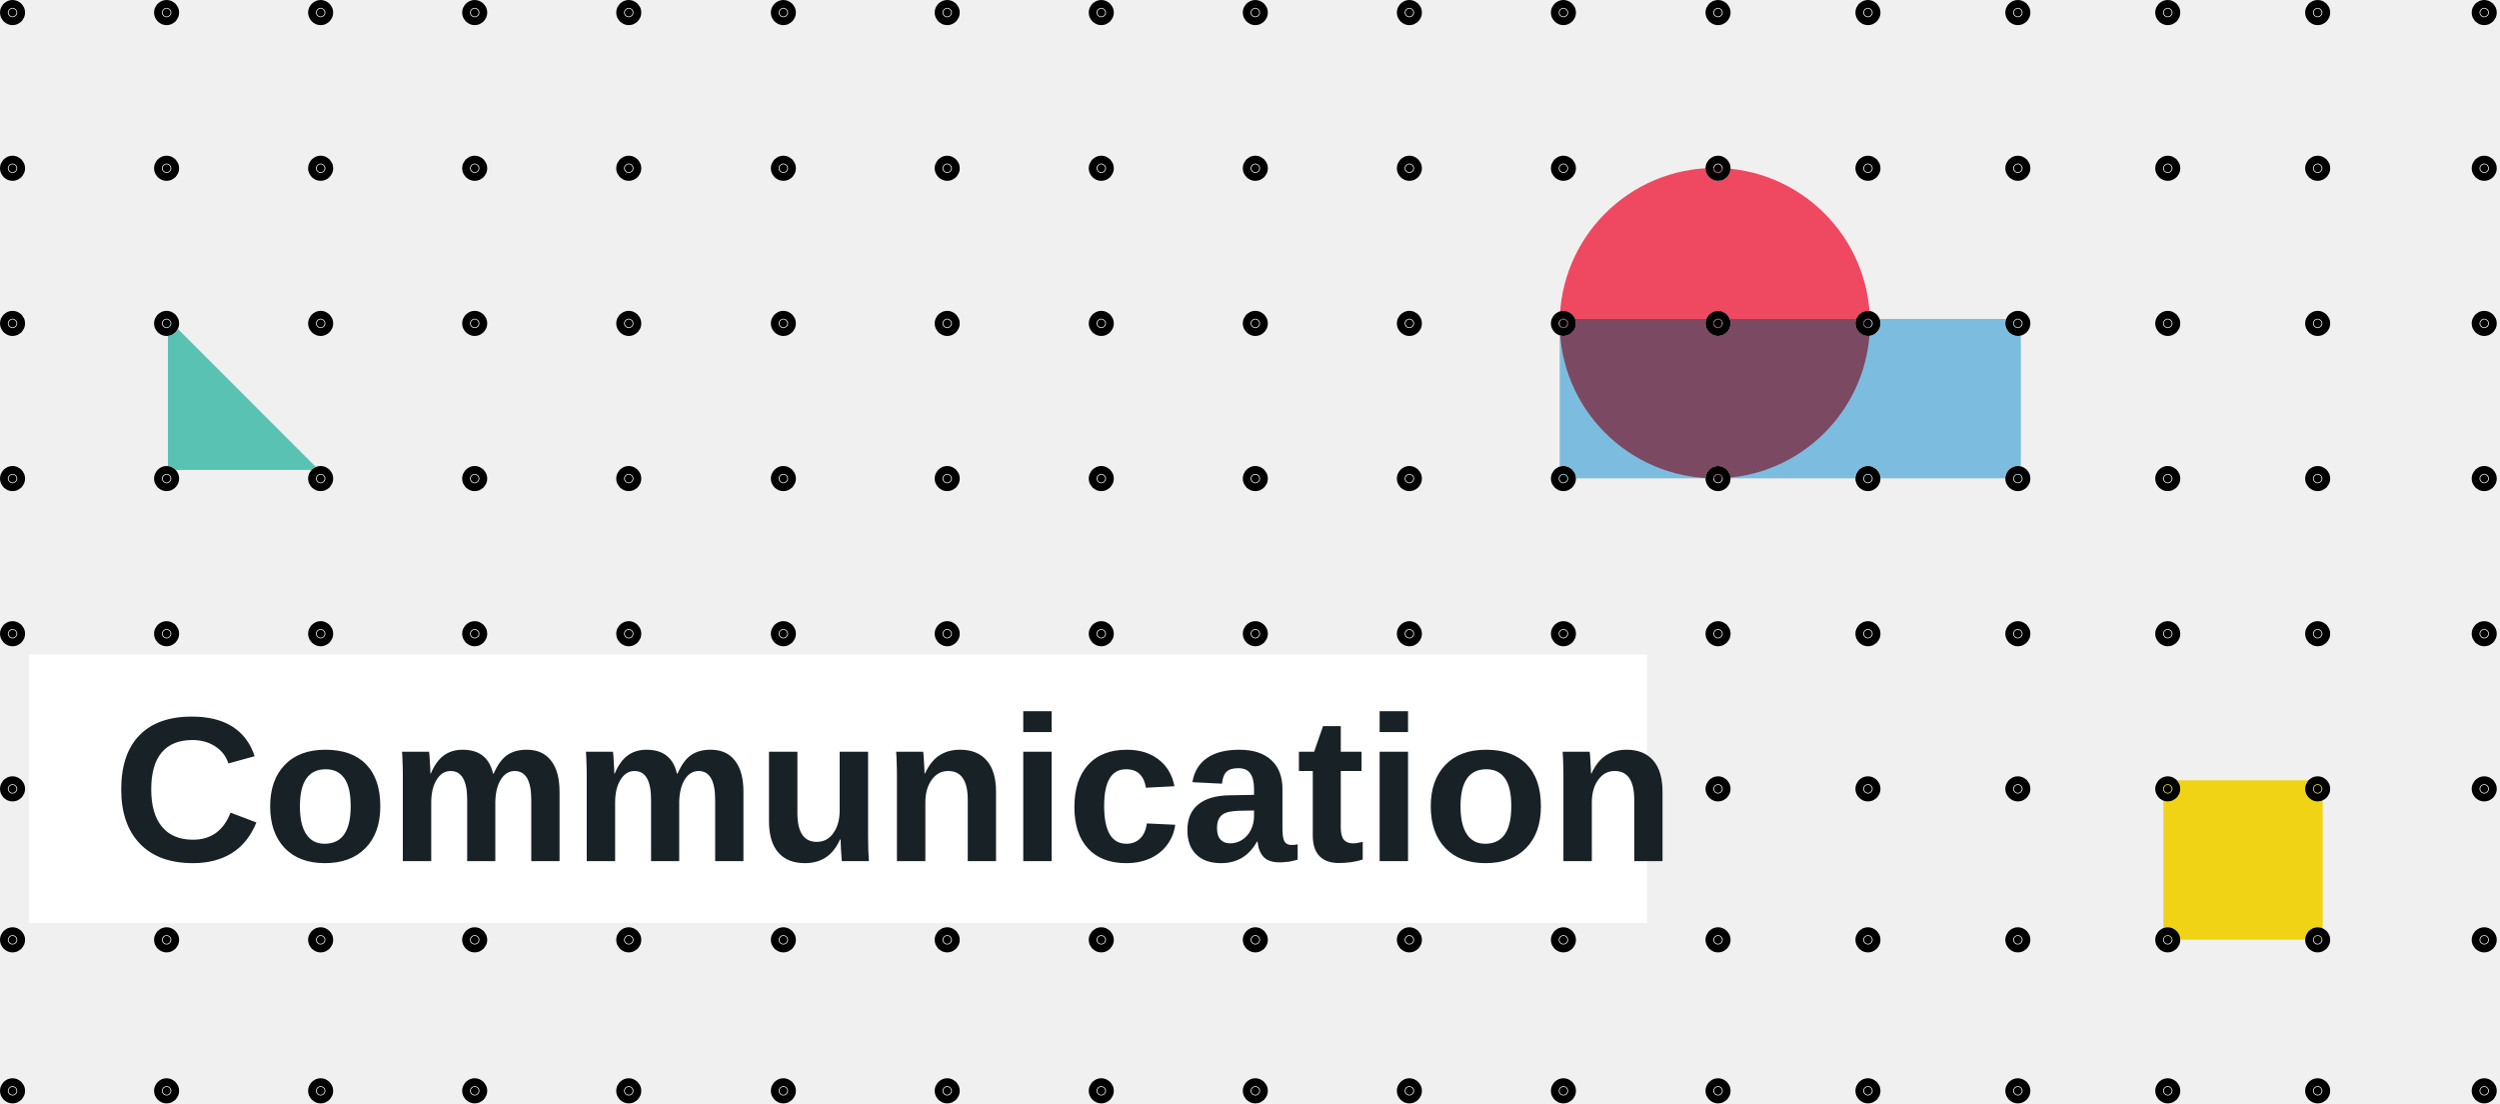
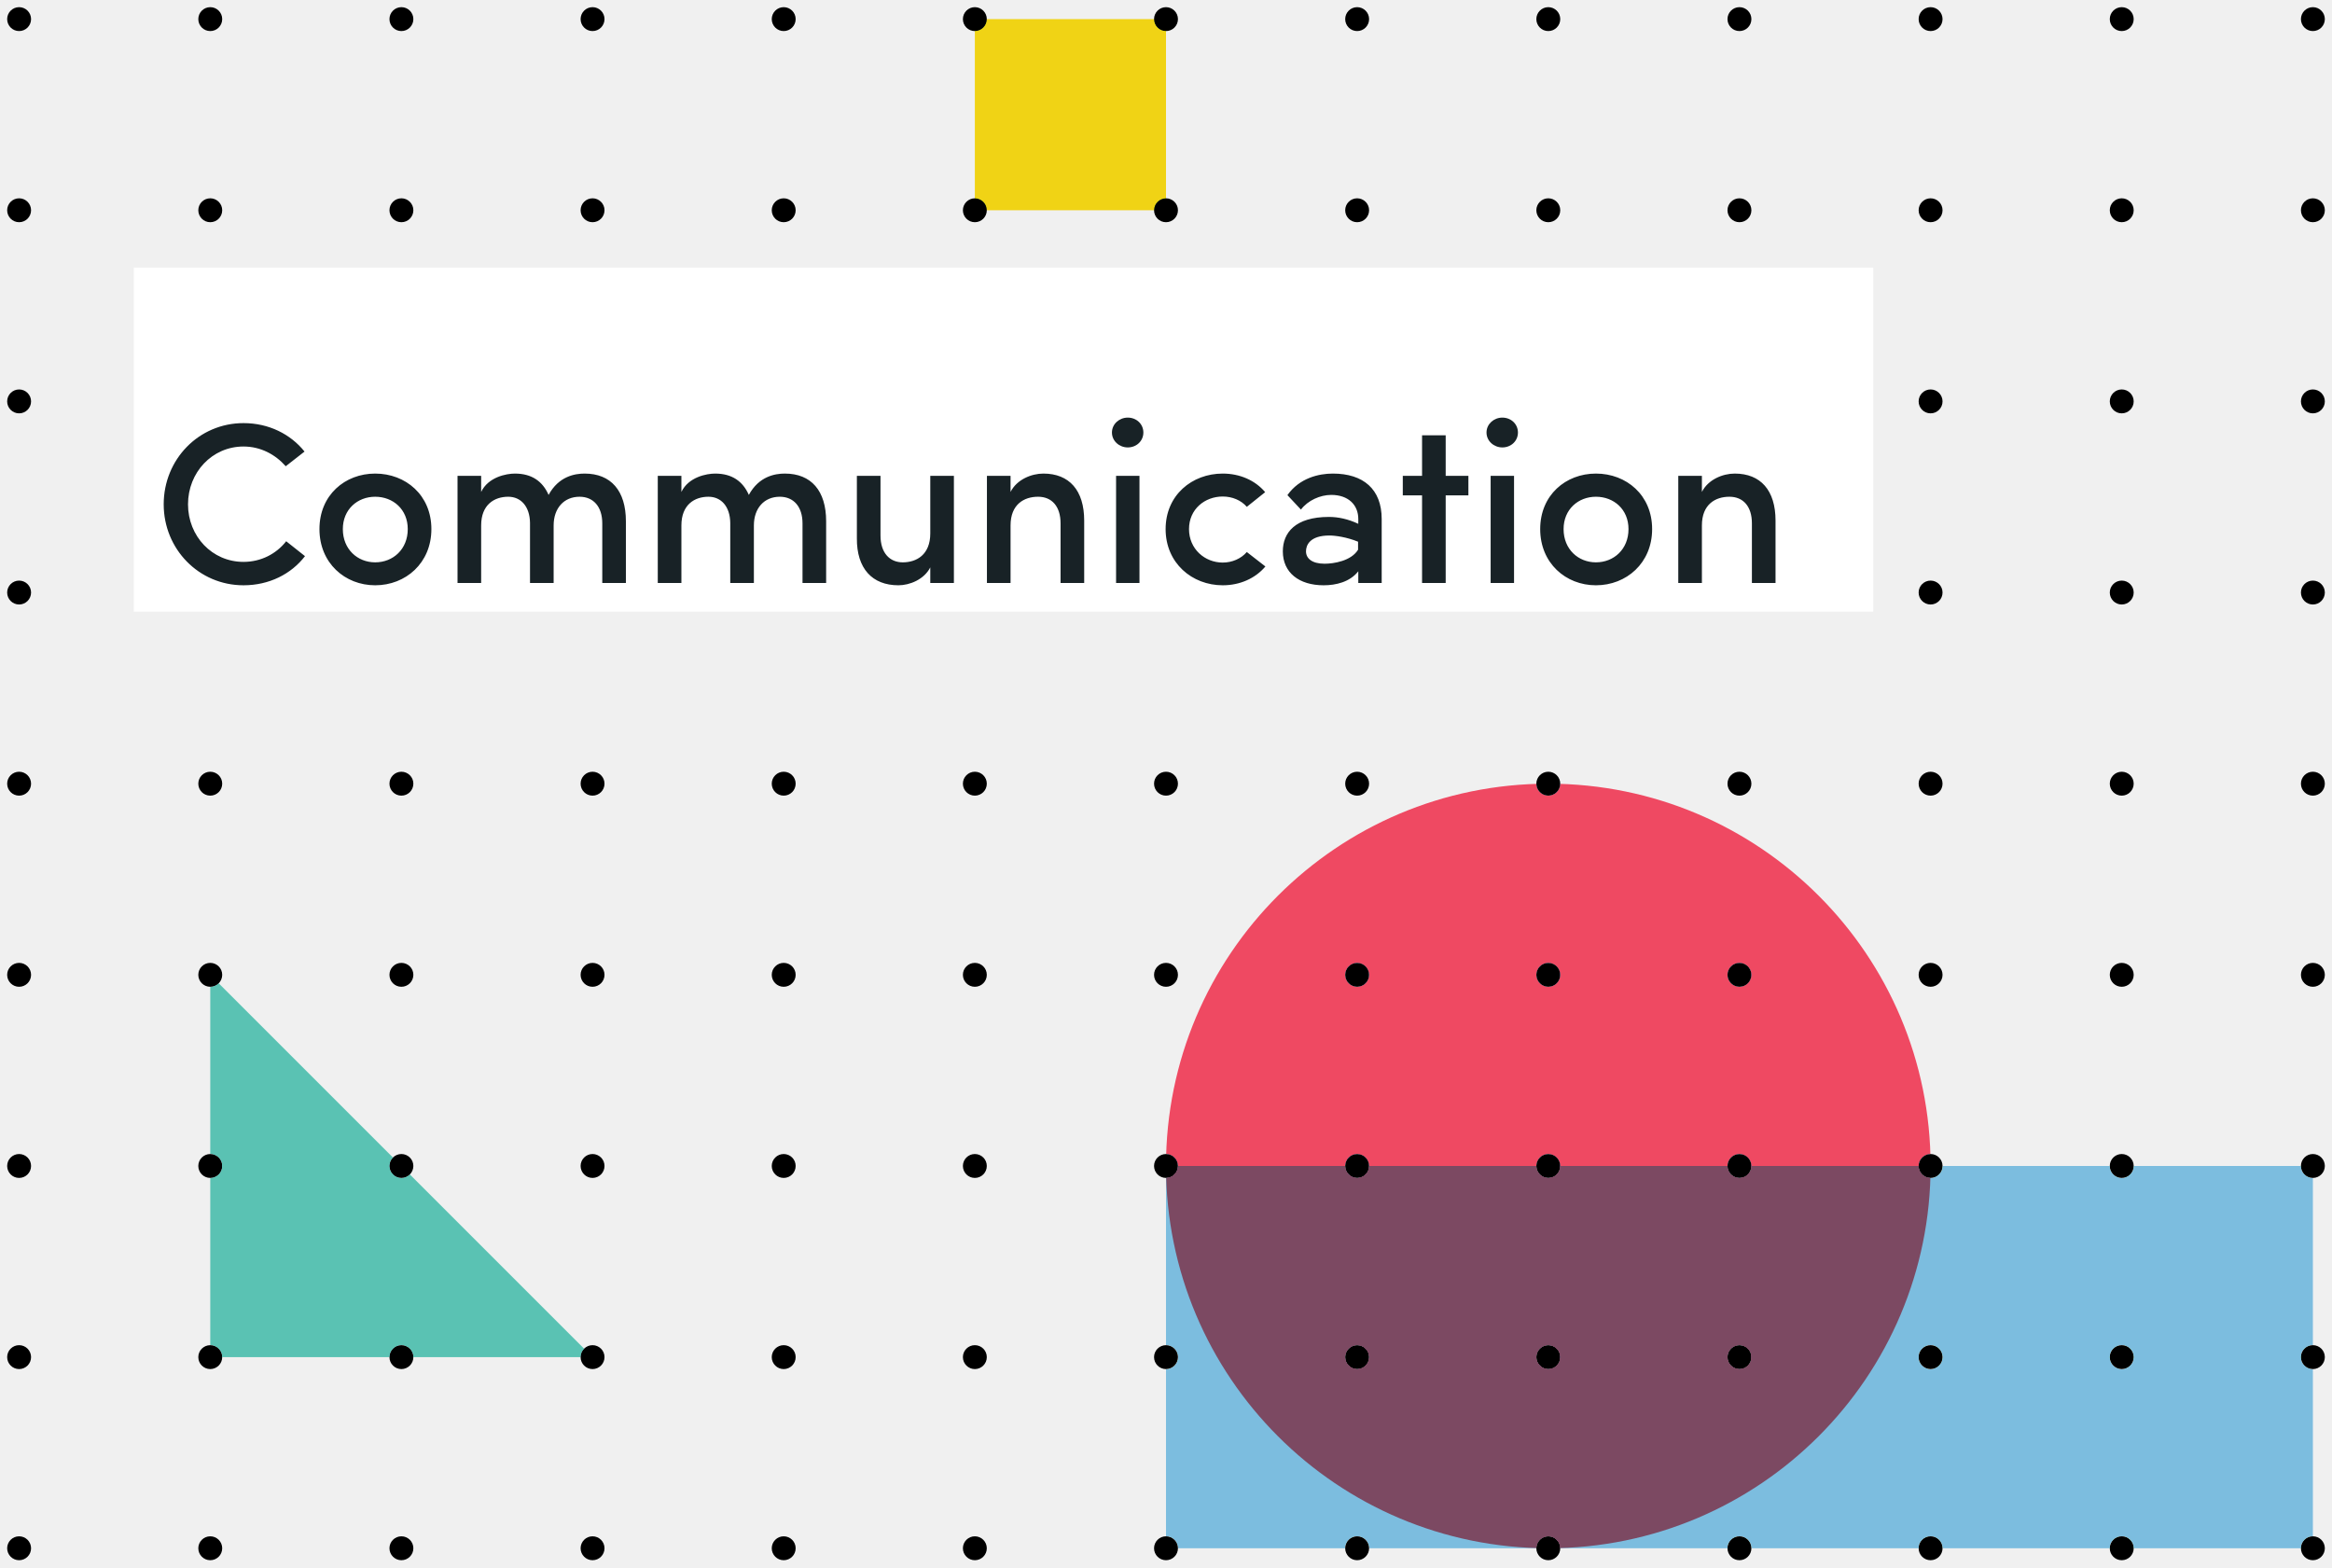
- <svg xmlns="http://www.w3.org/2000/svg" width="290px" height="128px" viewBox="0 0 290 128" version="1.1">
+ <svg xmlns="http://www.w3.org/2000/svg" width="244px" height="164px" viewBox="0 0 244 164" version="1.1">
  <defs />
-   <g id="Page-1" stroke="none" stroke-width="1" fill="none" fill-rule="evenodd">
+   <g id="Page-1-Copy" stroke="none" stroke-width="1" fill="none" fill-rule="evenodd">
    <g id="communication-mobile">
-       <g id="Communication-Banner" transform="translate(1, 1)">
-         <g id="Block" stroke="#000000" stroke-width="2" fill="#000000">
-           <ellipse id="Oval" cx="89.907" cy="90.508" rx="0.455" ry="0.458" />
-           <ellipse id="Oval" cx="89.907" cy="72.511" rx="0.455" ry="0.458" />
-           <ellipse id="Oval" cx="89.907" cy="54.514" rx="0.455" ry="0.458" />
-           <ellipse id="Oval" cx="89.907" cy="36.517" rx="0.455" ry="0.458" />
-           <ellipse id="Oval" cx="89.907" cy="18.52" rx="0.455" ry="0.458" />
-           <ellipse id="Oval" cx="89.907" cy="0.458" rx="0.455" ry="0.458" />
-           <ellipse id="Oval" cx="71.965" cy="90.508" rx="0.455" ry="0.458" />
-           <ellipse id="Oval" cx="71.965" cy="72.511" rx="0.455" ry="0.458" />
-           <ellipse id="Oval" cx="71.965" cy="54.514" rx="0.455" ry="0.458" />
-           <ellipse id="Oval" cx="71.965" cy="36.517" rx="0.455" ry="0.458" />
-           <ellipse id="Oval" cx="71.965" cy="18.52" rx="0.455" ry="0.458" />
-           <ellipse id="Oval" cx="71.965" cy="0.458" rx="0.455" ry="0.458" />
-           <ellipse id="Oval" cx="54.087" cy="90.508" rx="0.455" ry="0.458" />
-           <ellipse id="Oval" cx="54.087" cy="72.511" rx="0.455" ry="0.458" />
-           <ellipse id="Oval" cx="54.087" cy="54.514" rx="0.455" ry="0.458" />
-           <ellipse id="Oval" cx="54.087" cy="36.517" rx="0.455" ry="0.458" />
-           <ellipse id="Oval" cx="54.087" cy="18.52" rx="0.455" ry="0.458" />
-           <ellipse id="Oval" cx="54.087" cy="0.458" rx="0.455" ry="0.458" />
-           <ellipse id="Oval" cx="36.21" cy="90.508" rx="0.455" ry="0.458" />
-           <ellipse id="Oval" cx="36.21" cy="72.511" rx="0.455" ry="0.458" />
-           <ellipse id="Oval" cx="36.21" cy="54.514" rx="0.455" ry="0.458" />
-           <ellipse id="Oval" cx="36.21" cy="36.517" rx="0.455" ry="0.458" />
-           <ellipse id="Oval" cx="36.21" cy="18.52" rx="0.455" ry="0.458" />
-           <ellipse id="Oval" cx="36.21" cy="0.458" rx="0.455" ry="0.458" />
-           <ellipse id="Oval" cx="18.332" cy="90.508" rx="0.455" ry="0.458" />
-           <ellipse id="Oval" cx="18.332" cy="72.511" rx="0.455" ry="0.458" />
-           <ellipse id="Oval" cx="18.332" cy="54.514" rx="0.455" ry="0.458" />
-           <ellipse id="Oval" cx="18.332" cy="36.517" rx="0.455" ry="0.458" />
-           <ellipse id="Oval" cx="18.332" cy="18.52" rx="0.455" ry="0.458" />
-           <ellipse id="Oval" cx="18.332" cy="0.458" rx="0.455" ry="0.458" />
-           <ellipse id="Oval" cx="0.455" cy="90.508" rx="0.455" ry="0.458" />
-           <ellipse id="Oval" cx="0.455" cy="72.511" rx="0.455" ry="0.458" />
-           <ellipse id="Oval" cx="0.455" cy="54.514" rx="0.455" ry="0.458" />
-           <ellipse id="Oval" cx="0.455" cy="36.517" rx="0.455" ry="0.458" />
-           <ellipse id="Oval" cx="0.455" cy="18.52" rx="0.455" ry="0.458" />
-           <ellipse id="Oval" cx="0.455" cy="0.458" rx="0.455" ry="0.458" />
-           <ellipse id="Oval" cx="198.373" cy="90.508" rx="0.455" ry="0.458" />
-           <ellipse id="Oval" cx="198.373" cy="72.511" rx="0.455" ry="0.458" />
-           <ellipse id="Oval" cx="198.373" cy="54.514" rx="0.455" ry="0.458" />
-           <ellipse id="Oval" cx="198.373" cy="36.517" rx="0.455" ry="0.458" />
-           <ellipse id="Oval" cx="198.373" cy="18.52" rx="0.455" ry="0.458" />
-           <ellipse id="Oval" cx="198.373" cy="0.458" rx="0.455" ry="0.458" />
-           <ellipse id="Oval" cx="215.769" cy="90.508" rx="0.455" ry="0.458" />
-           <ellipse id="Oval" cx="215.769" cy="72.511" rx="0.455" ry="0.458" />
-           <ellipse id="Oval" cx="215.769" cy="54.514" rx="0.455" ry="0.458" />
-           <ellipse id="Oval" cx="215.769" cy="36.517" rx="0.455" ry="0.458" />
-           <ellipse id="Oval" cx="215.769" cy="18.52" rx="0.455" ry="0.458" />
-           <ellipse id="Oval" cx="215.769" cy="0.458" rx="0.455" ry="0.458" />
-           <ellipse id="Oval" cx="233.165" cy="90.508" rx="0.455" ry="0.458" />
-           <ellipse id="Oval" cx="233.165" cy="72.511" rx="0.455" ry="0.458" />
-           <ellipse id="Oval" cx="233.165" cy="54.514" rx="0.455" ry="0.458" />
-           <ellipse id="Oval" cx="233.165" cy="36.517" rx="0.455" ry="0.458" />
-           <ellipse id="Oval" cx="233.165" cy="18.52" rx="0.455" ry="0.458" />
-           <ellipse id="Oval" cx="233.165" cy="0.458" rx="0.455" ry="0.458" />
-           <ellipse id="Oval" cx="250.561" cy="90.508" rx="0.455" ry="0.458" />
-           <ellipse id="Oval" cx="250.561" cy="72.511" rx="0.455" ry="0.458" />
-           <ellipse id="Oval" cx="250.561" cy="54.514" rx="0.455" ry="0.458" />
-           <ellipse id="Oval" cx="250.561" cy="36.517" rx="0.455" ry="0.458" />
-           <ellipse id="Oval" cx="250.561" cy="18.52" rx="0.455" ry="0.458" />
-           <ellipse id="Oval" cx="250.561" cy="0.458" rx="0.455" ry="0.458" />
-           <ellipse id="Oval" cx="267.957" cy="90.508" rx="0.455" ry="0.458" />
-           <ellipse id="Oval" cx="267.957" cy="72.511" rx="0.455" ry="0.458" />
-           <ellipse id="Oval" cx="267.957" cy="54.514" rx="0.455" ry="0.458" />
-           <ellipse id="Oval" cx="267.957" cy="36.517" rx="0.455" ry="0.458" />
-           <ellipse id="Oval" cx="267.957" cy="18.52" rx="0.455" ry="0.458" />
-           <ellipse id="Oval" cx="267.957" cy="0.458" rx="0.455" ry="0.458" />
-           <ellipse id="Oval" cx="287.286" cy="90.508" rx="0.455" ry="0.458" />
-           <ellipse id="Oval" cx="287.286" cy="72.511" rx="0.455" ry="0.458" />
-           <ellipse id="Oval" cx="287.286" cy="54.514" rx="0.455" ry="0.458" />
-           <ellipse id="Oval" cx="287.286" cy="36.517" rx="0.455" ry="0.458" />
-           <ellipse id="Oval" cx="287.286" cy="18.52" rx="0.455" ry="0.458" />
-           <ellipse id="Oval" cx="287.286" cy="0.458" rx="0.455" ry="0.458" />
-           <ellipse id="Oval" cx="180.431" cy="90.508" rx="0.455" ry="0.458" />
-           <ellipse id="Oval" cx="180.431" cy="72.511" rx="0.455" ry="0.458" />
-           <ellipse id="Oval" cx="180.431" cy="54.514" rx="0.455" ry="0.458" />
-           <ellipse id="Oval" cx="180.431" cy="36.517" rx="0.455" ry="0.458" />
-           <ellipse id="Oval" cx="180.431" cy="18.52" rx="0.455" ry="0.458" />
-           <ellipse id="Oval" cx="180.431" cy="0.458" rx="0.455" ry="0.458" />
-           <ellipse id="Oval" cx="162.554" cy="90.508" rx="0.455" ry="0.458" />
-           <ellipse id="Oval" cx="162.554" cy="72.511" rx="0.455" ry="0.458" />
-           <ellipse id="Oval" cx="162.554" cy="54.514" rx="0.455" ry="0.458" />
-           <ellipse id="Oval" cx="162.554" cy="36.517" rx="0.455" ry="0.458" />
-           <ellipse id="Oval" cx="162.554" cy="18.52" rx="0.455" ry="0.458" />
-           <ellipse id="Oval" cx="162.554" cy="0.458" rx="0.455" ry="0.458" />
-           <ellipse id="Oval" cx="144.676" cy="90.508" rx="0.455" ry="0.458" />
-           <ellipse id="Oval" cx="144.676" cy="72.511" rx="0.455" ry="0.458" />
-           <ellipse id="Oval" cx="144.676" cy="54.514" rx="0.455" ry="0.458" />
-           <ellipse id="Oval" cx="144.676" cy="36.517" rx="0.455" ry="0.458" />
-           <ellipse id="Oval" cx="144.676" cy="18.52" rx="0.455" ry="0.458" />
-           <ellipse id="Oval" cx="144.676" cy="0.458" rx="0.455" ry="0.458" />
-           <ellipse id="Oval" cx="126.799" cy="90.508" rx="0.455" ry="0.458" />
-           <ellipse id="Oval" cx="126.799" cy="72.511" rx="0.455" ry="0.458" />
-           <ellipse id="Oval" cx="126.799" cy="54.514" rx="0.455" ry="0.458" />
-           <ellipse id="Oval" cx="126.799" cy="36.517" rx="0.455" ry="0.458" />
-           <ellipse id="Oval" cx="126.799" cy="18.52" rx="0.455" ry="0.458" />
-           <ellipse id="Oval" cx="126.799" cy="0.458" rx="0.455" ry="0.458" />
-           <ellipse id="Oval" cx="108.921" cy="90.508" rx="0.455" ry="0.458" />
-           <ellipse id="Oval" cx="89.907" cy="108.021" rx="0.455" ry="0.458" />
-           <ellipse id="Oval" cx="71.965" cy="108.021" rx="0.455" ry="0.458" />
-           <ellipse id="Oval" cx="54.087" cy="108.021" rx="0.455" ry="0.458" />
-           <ellipse id="Oval" cx="36.21" cy="108.021" rx="0.455" ry="0.458" />
-           <ellipse id="Oval" cx="18.332" cy="108.021" rx="0.455" ry="0.458" />
-           <ellipse id="Oval" cx="0.455" cy="108.021" rx="0.455" ry="0.458" />
-           <ellipse id="Oval" cx="198.373" cy="108.021" rx="0.455" ry="0.458" />
-           <ellipse id="Oval" cx="215.769" cy="108.021" rx="0.455" ry="0.458" />
-           <ellipse id="Oval" cx="233.165" cy="108.021" rx="0.455" ry="0.458" />
-           <ellipse id="Oval" cx="250.561" cy="108.021" rx="0.455" ry="0.458" />
-           <ellipse id="Oval" cx="267.957" cy="108.021" rx="0.455" ry="0.458" />
-           <ellipse id="Oval" cx="287.286" cy="108.021" rx="0.455" ry="0.458" />
-           <ellipse id="Oval" cx="180.431" cy="108.021" rx="0.455" ry="0.458" />
-           <ellipse id="Oval" cx="162.554" cy="108.021" rx="0.455" ry="0.458" />
-           <ellipse id="Oval" cx="144.676" cy="108.021" rx="0.455" ry="0.458" />
-           <ellipse id="Oval" cx="126.799" cy="108.021" rx="0.455" ry="0.458" />
-           <ellipse id="Oval" cx="108.921" cy="108.021" rx="0.455" ry="0.458" />
-           <ellipse id="Oval" cx="89.907" cy="125.535" rx="0.455" ry="0.458" />
-           <ellipse id="Oval" cx="71.965" cy="125.535" rx="0.455" ry="0.458" />
-           <ellipse id="Oval" cx="54.087" cy="125.535" rx="0.455" ry="0.458" />
-           <ellipse id="Oval" cx="36.21" cy="125.535" rx="0.455" ry="0.458" />
-           <ellipse id="Oval" cx="18.332" cy="125.535" rx="0.455" ry="0.458" />
-           <ellipse id="Oval" cx="0.455" cy="125.535" rx="0.455" ry="0.458" />
-           <ellipse id="Oval" cx="198.373" cy="125.535" rx="0.455" ry="0.458" />
-           <ellipse id="Oval" cx="215.769" cy="125.535" rx="0.455" ry="0.458" />
-           <ellipse id="Oval" cx="233.165" cy="125.535" rx="0.455" ry="0.458" />
-           <ellipse id="Oval" cx="250.561" cy="125.535" rx="0.455" ry="0.458" />
-           <ellipse id="Oval" cx="267.957" cy="125.535" rx="0.455" ry="0.458" />
-           <ellipse id="Oval" cx="287.286" cy="125.535" rx="0.455" ry="0.458" />
-           <ellipse id="Oval" cx="180.431" cy="125.535" rx="0.455" ry="0.458" />
-           <ellipse id="Oval" cx="162.554" cy="125.535" rx="0.455" ry="0.458" />
-           <ellipse id="Oval" cx="144.676" cy="125.535" rx="0.455" ry="0.458" />
-           <ellipse id="Oval" cx="126.799" cy="125.535" rx="0.455" ry="0.458" />
-           <ellipse id="Oval" cx="108.921" cy="125.535" rx="0.455" ry="0.458" />
-           <ellipse id="Oval" cx="108.921" cy="72.511" rx="0.455" ry="0.458" />
-           <ellipse id="Oval" cx="108.921" cy="54.514" rx="0.455" ry="0.458" />
-           <ellipse id="Oval" cx="108.921" cy="36.517" rx="0.455" ry="0.458" />
-           <ellipse id="Oval" cx="108.921" cy="18.52" rx="0.455" ry="0.458" />
-           <ellipse id="Oval" cx="108.921" cy="0.458" rx="0.455" ry="0.458" />
+       <g id="Group-3">
+         <g id="Group-12" transform="translate(0.5, 0.5)">
+           <g id="Dot-Copy-946" transform="translate(240, 160)">
+             <rect id="Grid-Unit" x="0" y="0" width="20" height="20" />
+             <circle id="Dot" fill="#000000" cx="1.5" cy="1.5" r="1.25" />
+           </g>
+           <g id="Dot-Copy-945" transform="translate(220, 160)">
+             <rect id="Grid-Unit" x="0" y="0" width="20" height="20" />
+             <circle id="Dot" fill="#000000" cx="1.5" cy="1.5" r="1.25" />
+           </g>
+           <g id="Dot-Copy-944" transform="translate(200, 160)">
+             <rect id="Grid-Unit" x="0" y="0" width="20" height="20" />
+             <circle id="Dot" fill="#000000" cx="1.5" cy="1.5" r="1.25" />
+           </g>
+           <g id="Dot-Copy-943" transform="translate(180, 160)">
+             <rect id="Grid-Unit" x="0" y="0" width="20" height="20" />
+             <circle id="Dot" fill="#000000" cx="1.5" cy="1.5" r="1.25" />
+           </g>
+           <g id="Dot-Copy-942" transform="translate(160, 160)">
+             <rect id="Grid-Unit" x="0" y="0" width="20" height="20" />
+             <circle id="Dot" fill="#000000" cx="1.5" cy="1.5" r="1.25" />
+           </g>
+           <g id="Dot-Copy-941" transform="translate(140, 160)">
+             <rect id="Grid-Unit" x="0" y="0" width="20" height="20" />
+             <circle id="Dot" fill="#000000" cx="1.5" cy="1.5" r="1.25" />
+           </g>
+           <g id="Dot-Copy-940" transform="translate(120, 160)">
+             <rect id="Grid-Unit" x="0" y="0" width="20" height="20" />
+             <circle id="Dot" fill="#000000" cx="1.5" cy="1.5" r="1.25" />
+           </g>
+           <g id="Dot-Copy-939" transform="translate(100, 160)">
+             <rect id="Grid-Unit" x="0" y="0" width="20" height="20" />
+             <circle id="Dot" fill="#000000" cx="1.5" cy="1.5" r="1.25" />
+           </g>
+           <g id="Dot-Copy-938" transform="translate(80, 160)">
+             <rect id="Grid-Unit" x="0" y="0" width="20" height="20" />
+             <circle id="Dot" fill="#000000" cx="1.5" cy="1.5" r="1.25" />
+           </g>
+           <g id="Dot-Copy-937" transform="translate(60, 160)">
+             <rect id="Grid-Unit" x="0" y="0" width="20" height="20" />
+             <circle id="Dot" fill="#000000" cx="1.5" cy="1.5" r="1.25" />
+           </g>
+           <g id="Dot-Copy-936" transform="translate(40, 160)">
+             <rect id="Grid-Unit" x="0" y="0" width="20" height="20" />
+             <circle id="Dot" fill="#000000" cx="1.5" cy="1.5" r="1.25" />
+           </g>
+           <g id="Dot-Copy-935" transform="translate(20, 160)">
+             <rect id="Grid-Unit" x="0" y="0" width="20" height="20" />
+             <circle id="Dot" fill="#000000" cx="1.5" cy="1.5" r="1.25" />
+           </g>
+           <g id="Dot-Copy-934" transform="translate(0, 160)">
+             <rect id="Grid-Unit" x="0" y="0" width="20" height="20" />
+             <circle id="Dot" fill="#000000" cx="1.5" cy="1.5" r="1.25" />
+           </g>
+           <g id="Dot-Copy-932" transform="translate(240, 140)">
+             <rect id="Grid-Unit" x="0" y="0" width="20" height="20" />
+             <circle id="Dot" fill="#000000" cx="1.5" cy="1.5" r="1.25" />
+           </g>
+           <g id="Dot-Copy-931" transform="translate(220, 140)">
+             <rect id="Grid-Unit" x="0" y="0" width="20" height="20" />
+             <circle id="Dot" fill="#000000" cx="1.5" cy="1.5" r="1.25" />
+           </g>
+           <g id="Dot-Copy-930" transform="translate(200, 140)">
+             <rect id="Grid-Unit" x="0" y="0" width="20" height="20" />
+             <circle id="Dot" fill="#000000" cx="1.5" cy="1.5" r="1.25" />
+           </g>
+           <g id="Dot-Copy-929" transform="translate(180, 140)">
+             <rect id="Grid-Unit" x="0" y="0" width="20" height="20" />
+             <circle id="Dot" fill="#000000" cx="1.5" cy="1.5" r="1.25" />
+           </g>
+           <g id="Dot-Copy-928" transform="translate(160, 140)">
+             <rect id="Grid-Unit" x="0" y="0" width="20" height="20" />
+             <circle id="Dot" fill="#000000" cx="1.5" cy="1.5" r="1.25" />
+           </g>
+           <g id="Dot-Copy-927" transform="translate(140, 140)">
+             <rect id="Grid-Unit" x="0" y="0" width="20" height="20" />
+             <circle id="Dot" fill="#000000" cx="1.5" cy="1.5" r="1.25" />
+           </g>
+           <g id="Dot-Copy-926" transform="translate(120, 140)">
+             <rect id="Grid-Unit" x="0" y="0" width="20" height="20" />
+             <circle id="Dot" fill="#000000" cx="1.5" cy="1.5" r="1.25" />
+           </g>
+           <g id="Dot-Copy-925" transform="translate(100, 140)">
+             <rect id="Grid-Unit" x="0" y="0" width="20" height="20" />
+             <circle id="Dot" fill="#000000" cx="1.5" cy="1.5" r="1.25" />
+           </g>
+           <g id="Dot-Copy-924" transform="translate(80, 140)">
+             <rect id="Grid-Unit" x="0" y="0" width="20" height="20" />
+             <circle id="Dot" fill="#000000" cx="1.5" cy="1.5" r="1.25" />
+           </g>
+           <g id="Dot-Copy-923" transform="translate(60, 140)">
+             <rect id="Grid-Unit" x="0" y="0" width="20" height="20" />
+             <circle id="Dot" fill="#000000" cx="1.5" cy="1.5" r="1.25" />
+           </g>
+           <g id="Dot-Copy-922" transform="translate(40, 140)">
+             <rect id="Grid-Unit" x="0" y="0" width="20" height="20" />
+             <circle id="Dot" fill="#000000" cx="1.5" cy="1.5" r="1.25" />
+           </g>
+           <g id="Dot-Copy-921" transform="translate(20, 140)">
+             <rect id="Grid-Unit" x="0" y="0" width="20" height="20" />
+             <circle id="Dot" fill="#000000" cx="1.5" cy="1.5" r="1.25" />
+           </g>
+           <g id="Dot-Copy-920" transform="translate(0, 140)">
+             <rect id="Grid-Unit" x="0" y="0" width="20" height="20" />
+             <circle id="Dot" fill="#000000" cx="1.5" cy="1.5" r="1.25" />
+           </g>
+           <g id="Dot-Copy-918" transform="translate(240, 120)">
+             <rect id="Grid-Unit" x="0" y="0" width="20" height="20" />
+             <circle id="Dot" fill="#000000" cx="1.5" cy="1.5" r="1.25" />
+           </g>
+           <g id="Dot-Copy-917" transform="translate(220, 120)">
+             <rect id="Grid-Unit" x="0" y="0" width="20" height="20" />
+             <circle id="Dot" fill="#000000" cx="1.5" cy="1.5" r="1.25" />
+           </g>
+           <g id="Dot-Copy-916" transform="translate(200, 120)">
+             <rect id="Grid-Unit" x="0" y="0" width="20" height="20" />
+             <circle id="Dot" fill="#000000" cx="1.5" cy="1.5" r="1.25" />
+           </g>
+           <g id="Dot-Copy-915" transform="translate(180, 120)">
+             <rect id="Grid-Unit" x="0" y="0" width="20" height="20" />
+             <circle id="Dot" fill="#000000" cx="1.5" cy="1.5" r="1.25" />
+           </g>
+           <g id="Dot-Copy-914" transform="translate(160, 120)">
+             <rect id="Grid-Unit" x="0" y="0" width="20" height="20" />
+             <circle id="Dot" fill="#000000" cx="1.5" cy="1.5" r="1.25" />
+           </g>
+           <g id="Dot-Copy-913" transform="translate(140, 120)">
+             <rect id="Grid-Unit" x="0" y="0" width="20" height="20" />
+             <circle id="Dot" fill="#000000" cx="1.5" cy="1.5" r="1.25" />
+           </g>
+           <g id="Dot-Copy-912" transform="translate(120, 120)">
+             <rect id="Grid-Unit" x="0" y="0" width="20" height="20" />
+             <circle id="Dot" fill="#000000" cx="1.5" cy="1.5" r="1.25" />
+           </g>
+           <g id="Dot-Copy-911" transform="translate(100, 120)">
+             <rect id="Grid-Unit" x="0" y="0" width="20" height="20" />
+             <circle id="Dot" fill="#000000" cx="1.5" cy="1.5" r="1.25" />
+           </g>
+           <g id="Dot-Copy-910" transform="translate(80, 120)">
+             <rect id="Grid-Unit" x="0" y="0" width="20" height="20" />
+             <circle id="Dot" fill="#000000" cx="1.5" cy="1.5" r="1.25" />
+           </g>
+           <g id="Dot-Copy-909" transform="translate(60, 120)">
+             <rect id="Grid-Unit" x="0" y="0" width="20" height="20" />
+             <circle id="Dot" fill="#000000" cx="1.5" cy="1.5" r="1.25" />
+           </g>
+           <g id="Dot-Copy-908" transform="translate(40, 120)">
+             <rect id="Grid-Unit" x="0" y="0" width="20" height="20" />
+             <circle id="Dot" fill="#000000" cx="1.5" cy="1.5" r="1.25" />
+           </g>
+           <g id="Dot-Copy-907" transform="translate(20, 120)">
+             <rect id="Grid-Unit" x="0" y="0" width="20" height="20" />
+             <circle id="Dot" fill="#000000" cx="1.5" cy="1.5" r="1.25" />
+           </g>
+           <g id="Dot-Copy-906" transform="translate(0, 120)">
+             <rect id="Grid-Unit" x="0" y="0" width="20" height="20" />
+             <circle id="Dot" fill="#000000" cx="1.5" cy="1.5" r="1.25" />
+           </g>
+           <g id="Dot-Copy-904" transform="translate(240, 100)">
+             <rect id="Grid-Unit" x="0" y="0" width="20" height="20" />
+             <circle id="Dot" fill="#000000" cx="1.5" cy="1.5" r="1.25" />
+           </g>
+           <g id="Dot-Copy-903" transform="translate(220, 100)">
+             <rect id="Grid-Unit" x="0" y="0" width="20" height="20" />
+             <circle id="Dot" fill="#000000" cx="1.5" cy="1.5" r="1.25" />
+           </g>
+           <g id="Dot-Copy-902" transform="translate(200, 100)">
+             <rect id="Grid-Unit" x="0" y="0" width="20" height="20" />
+             <circle id="Dot" fill="#000000" cx="1.5" cy="1.5" r="1.25" />
+           </g>
+           <g id="Dot-Copy-901" transform="translate(180, 100)">
+             <rect id="Grid-Unit" x="0" y="0" width="20" height="20" />
+             <circle id="Dot" fill="#000000" cx="1.5" cy="1.5" r="1.25" />
+           </g>
+           <g id="Dot-Copy-900" transform="translate(160, 100)">
+             <rect id="Grid-Unit" x="0" y="0" width="20" height="20" />
+             <circle id="Dot" fill="#000000" cx="1.5" cy="1.5" r="1.25" />
+           </g>
+           <g id="Dot-Copy-899" transform="translate(140, 100)">
+             <rect id="Grid-Unit" x="0" y="0" width="20" height="20" />
+             <circle id="Dot" fill="#000000" cx="1.5" cy="1.5" r="1.25" />
+           </g>
+           <g id="Dot-Copy-898" transform="translate(120, 100)">
+             <rect id="Grid-Unit" x="0" y="0" width="20" height="20" />
+             <circle id="Dot" fill="#000000" cx="1.5" cy="1.5" r="1.25" />
+           </g>
+           <g id="Dot-Copy-897" transform="translate(100, 100)">
+             <rect id="Grid-Unit" x="0" y="0" width="20" height="20" />
+             <circle id="Dot" fill="#000000" cx="1.5" cy="1.5" r="1.25" />
+           </g>
+           <g id="Dot-Copy-896" transform="translate(80, 100)">
+             <rect id="Grid-Unit" x="0" y="0" width="20" height="20" />
+             <circle id="Dot" fill="#000000" cx="1.5" cy="1.5" r="1.25" />
+           </g>
+           <g id="Dot-Copy-895" transform="translate(60, 100)">
+             <rect id="Grid-Unit" x="0" y="0" width="20" height="20" />
+             <circle id="Dot" fill="#000000" cx="1.5" cy="1.5" r="1.25" />
+           </g>
+           <g id="Dot-Copy-894" transform="translate(40, 100)">
+             <rect id="Grid-Unit" x="0" y="0" width="20" height="20" />
+             <circle id="Dot" fill="#000000" cx="1.5" cy="1.5" r="1.25" />
+           </g>
+           <g id="Dot-Copy-893" transform="translate(20, 100)">
+             <rect id="Grid-Unit" x="0" y="0" width="20" height="20" />
+             <circle id="Dot" fill="#000000" cx="1.5" cy="1.5" r="1.25" />
+           </g>
+           <g id="Dot-Copy-892" transform="translate(0, 100)">
+             <rect id="Grid-Unit" x="0" y="0" width="20" height="20" />
+             <circle id="Dot" fill="#000000" cx="1.5" cy="1.5" r="1.25" />
+           </g>
+           <g id="Dot-Copy-890" transform="translate(240, 80)">
+             <rect id="Grid-Unit" x="0" y="0" width="20" height="20" />
+             <circle id="Dot" fill="#000000" cx="1.5" cy="1.5" r="1.25" />
+           </g>
+           <g id="Dot-Copy-889" transform="translate(220, 80)">
+             <rect id="Grid-Unit" x="0" y="0" width="20" height="20" />
+             <circle id="Dot" fill="#000000" cx="1.5" cy="1.5" r="1.25" />
+           </g>
+           <g id="Dot-Copy-888" transform="translate(200, 80)">
+             <rect id="Grid-Unit" x="0" y="0" width="20" height="20" />
+             <circle id="Dot" fill="#000000" cx="1.5" cy="1.5" r="1.25" />
+           </g>
+           <g id="Dot-Copy-887" transform="translate(180, 80)">
+             <rect id="Grid-Unit" x="0" y="0" width="20" height="20" />
+             <circle id="Dot" fill="#000000" cx="1.5" cy="1.5" r="1.25" />
+           </g>
+           <g id="Dot-Copy-886" transform="translate(160, 80)">
+             <rect id="Grid-Unit" x="0" y="0" width="20" height="20" />
+             <circle id="Dot" fill="#000000" cx="1.5" cy="1.5" r="1.25" />
+           </g>
+           <g id="Dot-Copy-885" transform="translate(140, 80)">
+             <rect id="Grid-Unit" x="0" y="0" width="20" height="20" />
+             <circle id="Dot" fill="#000000" cx="1.5" cy="1.5" r="1.25" />
+           </g>
+           <g id="Dot-Copy-884" transform="translate(120, 80)">
+             <rect id="Grid-Unit" x="0" y="0" width="20" height="20" />
+             <circle id="Dot" fill="#000000" cx="1.5" cy="1.5" r="1.25" />
+           </g>
+           <g id="Dot-Copy-883" transform="translate(100, 80)">
+             <rect id="Grid-Unit" x="0" y="0" width="20" height="20" />
+             <circle id="Dot" fill="#000000" cx="1.5" cy="1.5" r="1.25" />
+           </g>
+           <g id="Dot-Copy-882" transform="translate(80, 80)">
+             <rect id="Grid-Unit" x="0" y="0" width="20" height="20" />
+             <circle id="Dot" fill="#000000" cx="1.5" cy="1.5" r="1.25" />
+           </g>
+           <g id="Dot-Copy-881" transform="translate(60, 80)">
+             <rect id="Grid-Unit" x="0" y="0" width="20" height="20" />
+             <circle id="Dot" fill="#000000" cx="1.5" cy="1.5" r="1.25" />
+           </g>
+           <g id="Dot-Copy-880" transform="translate(40, 80)">
+             <rect id="Grid-Unit" x="0" y="0" width="20" height="20" />
+             <circle id="Dot" fill="#000000" cx="1.5" cy="1.5" r="1.25" />
+           </g>
+           <g id="Dot-Copy-879" transform="translate(20, 80)">
+             <rect id="Grid-Unit" x="0" y="0" width="20" height="20" />
+             <circle id="Dot" fill="#000000" cx="1.5" cy="1.5" r="1.25" />
+           </g>
+           <g id="Dot-Copy-878" transform="translate(0, 80)">
+             <rect id="Grid-Unit" x="0" y="0" width="20" height="20" />
+             <circle id="Dot" fill="#000000" cx="1.5" cy="1.5" r="1.25" />
+           </g>
+           <g id="Dot-Copy-876" transform="translate(240, 60)">
+             <rect id="Grid-Unit" x="0" y="0" width="20" height="20" />
+             <circle id="Dot" fill="#000000" cx="1.5" cy="1.5" r="1.25" />
+           </g>
+           <g id="Dot-Copy-875" transform="translate(220, 60)">
+             <rect id="Grid-Unit" x="0" y="0" width="20" height="20" />
+             <circle id="Dot" fill="#000000" cx="1.5" cy="1.5" r="1.25" />
+           </g>
+           <g id="Dot-Copy-874" transform="translate(200, 60)">
+             <rect id="Grid-Unit" x="0" y="0" width="20" height="20" />
+             <circle id="Dot" fill="#000000" cx="1.5" cy="1.5" r="1.25" />
+           </g>
+           <g id="Dot-Copy-873" transform="translate(180, 60)">
+             <rect id="Grid-Unit" x="0" y="0" width="20" height="20" />
+             <circle id="Dot" fill="#000000" cx="1.5" cy="1.5" r="1.25" />
+           </g>
+           <g id="Dot-Copy-872" transform="translate(160, 60)">
+             <rect id="Grid-Unit" x="0" y="0" width="20" height="20" />
+             <circle id="Dot" fill="#000000" cx="1.5" cy="1.5" r="1.25" />
+           </g>
+           <g id="Dot-Copy-871" transform="translate(140, 60)">
+             <rect id="Grid-Unit" x="0" y="0" width="20" height="20" />
+             <circle id="Dot" fill="#000000" cx="1.5" cy="1.5" r="1.25" />
+           </g>
+           <g id="Dot-Copy-870" transform="translate(120, 60)">
+             <rect id="Grid-Unit" x="0" y="0" width="20" height="20" />
+             <circle id="Dot" fill="#000000" cx="1.5" cy="1.5" r="1.25" />
+           </g>
+           <g id="Dot-Copy-869" transform="translate(100, 60)">
+             <rect id="Grid-Unit" x="0" y="0" width="20" height="20" />
+             <circle id="Dot" fill="#000000" cx="1.5" cy="1.5" r="1.25" />
+           </g>
+           <g id="Dot-Copy-868" transform="translate(80, 60)">
+             <rect id="Grid-Unit" x="0" y="0" width="20" height="20" />
+             <circle id="Dot" fill="#000000" cx="1.5" cy="1.5" r="1.25" />
+           </g>
+           <g id="Dot-Copy-867" transform="translate(60, 60)">
+             <rect id="Grid-Unit" x="0" y="0" width="20" height="20" />
+             <circle id="Dot" fill="#000000" cx="1.5" cy="1.5" r="1.25" />
+           </g>
+           <g id="Dot-Copy-866" transform="translate(40, 60)">
+             <rect id="Grid-Unit" x="0" y="0" width="20" height="20" />
+             <circle id="Dot" fill="#000000" cx="1.5" cy="1.5" r="1.25" />
+           </g>
+           <g id="Dot-Copy-865" transform="translate(20, 60)">
+             <rect id="Grid-Unit" x="0" y="0" width="20" height="20" />
+             <circle id="Dot" fill="#000000" cx="1.5" cy="1.5" r="1.25" />
+           </g>
+           <g id="Dot-Copy-864" transform="translate(0, 60)">
+             <rect id="Grid-Unit" x="0" y="0" width="20" height="20" />
+             <circle id="Dot" fill="#000000" cx="1.5" cy="1.5" r="1.25" />
+           </g>
+           <g id="Dot-Copy-862" transform="translate(240, 40)">
+             <rect id="Grid-Unit" x="0" y="0" width="20" height="20" />
+             <circle id="Dot" fill="#000000" cx="1.5" cy="1.5" r="1.25" />
+           </g>
+           <g id="Dot-Copy-861" transform="translate(220, 40)">
+             <rect id="Grid-Unit" x="0" y="0" width="20" height="20" />
+             <circle id="Dot" fill="#000000" cx="1.5" cy="1.5" r="1.25" />
+           </g>
+           <g id="Dot-Copy-860" transform="translate(200, 40)">
+             <rect id="Grid-Unit" x="0" y="0" width="20" height="20" />
+             <circle id="Dot" fill="#000000" cx="1.5" cy="1.5" r="1.25" />
+           </g>
+           <g id="Dot-Copy-859" transform="translate(180, 40)">
+             <rect id="Grid-Unit" x="0" y="0" width="20" height="20" />
+             <circle id="Dot" fill="#000000" cx="1.5" cy="1.5" r="1.25" />
+           </g>
+           <g id="Dot-Copy-858" transform="translate(160, 40)">
+             <rect id="Grid-Unit" x="0" y="0" width="20" height="20" />
+             <circle id="Dot" fill="#000000" cx="1.5" cy="1.5" r="1.25" />
+           </g>
+           <g id="Dot-Copy-857" transform="translate(140, 40)">
+             <rect id="Grid-Unit" x="0" y="0" width="20" height="20" />
+             <circle id="Dot" fill="#000000" cx="1.5" cy="1.5" r="1.25" />
+           </g>
+           <g id="Dot-Copy-856" transform="translate(120, 40)">
+             <rect id="Grid-Unit" x="0" y="0" width="20" height="20" />
+             <circle id="Dot" fill="#000000" cx="1.5" cy="1.5" r="1.25" />
+           </g>
+           <g id="Dot-Copy-855" transform="translate(100, 40)">
+             <rect id="Grid-Unit" x="0" y="0" width="20" height="20" />
+             <circle id="Dot" fill="#000000" cx="1.5" cy="1.5" r="1.25" />
+           </g>
+           <g id="Dot-Copy-854" transform="translate(80, 40)">
+             <rect id="Grid-Unit" x="0" y="0" width="20" height="20" />
+             <circle id="Dot" fill="#000000" cx="1.5" cy="1.5" r="1.25" />
+           </g>
+           <g id="Dot-Copy-853" transform="translate(60, 40)">
+             <rect id="Grid-Unit" x="0" y="0" width="20" height="20" />
+             <circle id="Dot" fill="#000000" cx="1.5" cy="1.5" r="1.25" />
+           </g>
+           <g id="Dot-Copy-852" transform="translate(40, 40)">
+             <rect id="Grid-Unit" x="0" y="0" width="20" height="20" />
+             <circle id="Dot" fill="#000000" cx="1.5" cy="1.5" r="1.25" />
+           </g>
+           <g id="Dot-Copy-851" transform="translate(20, 40)">
+             <rect id="Grid-Unit" x="0" y="0" width="20" height="20" />
+             <circle id="Dot" fill="#000000" cx="1.5" cy="1.5" r="1.25" />
+           </g>
+           <g id="Dot-Copy-850" transform="translate(0, 40)">
+             <rect id="Grid-Unit" x="0" y="0" width="20" height="20" />
+             <circle id="Dot" fill="#000000" cx="1.5" cy="1.5" r="1.25" />
+           </g>
+           <g id="Dot-Copy-848" transform="translate(240, 20)">
+             <rect id="Grid-Unit" x="0" y="0" width="20" height="20" />
+             <circle id="Dot" fill="#000000" cx="1.5" cy="1.5" r="1.25" />
+           </g>
+           <g id="Dot-Copy-847" transform="translate(220, 20)">
+             <rect id="Grid-Unit" x="0" y="0" width="20" height="20" />
+             <circle id="Dot" fill="#000000" cx="1.5" cy="1.5" r="1.25" />
+           </g>
+           <g id="Dot-Copy-846" transform="translate(200, 20)">
+             <rect id="Grid-Unit" x="0" y="0" width="20" height="20" />
+             <circle id="Dot" fill="#000000" cx="1.5" cy="1.5" r="1.25" />
+           </g>
+           <g id="Dot-Copy-845" transform="translate(180, 20)">
+             <rect id="Grid-Unit" x="0" y="0" width="20" height="20" />
+             <circle id="Dot" fill="#000000" cx="1.5" cy="1.5" r="1.25" />
+           </g>
+           <g id="Dot-Copy-844" transform="translate(160, 20)">
+             <rect id="Grid-Unit" x="0" y="0" width="20" height="20" />
+             <circle id="Dot" fill="#000000" cx="1.5" cy="1.5" r="1.25" />
+           </g>
+           <g id="Dot-Copy-843" transform="translate(140, 20)">
+             <rect id="Grid-Unit" x="0" y="0" width="20" height="20" />
+             <circle id="Dot" fill="#000000" cx="1.5" cy="1.5" r="1.25" />
+           </g>
+           <g id="Dot-Copy-842" transform="translate(120, 20)">
+             <rect id="Grid-Unit" x="0" y="0" width="20" height="20" />
+             <circle id="Dot" fill="#000000" cx="1.5" cy="1.5" r="1.25" />
+           </g>
+           <g id="Dot-Copy-841" transform="translate(100, 20)">
+             <rect id="Grid-Unit" x="0" y="0" width="20" height="20" />
+             <circle id="Dot" fill="#000000" cx="1.5" cy="1.5" r="1.25" />
+           </g>
+           <g id="Dot-Copy-840" transform="translate(80, 20)">
+             <rect id="Grid-Unit" x="0" y="0" width="20" height="20" />
+             <circle id="Dot" fill="#000000" cx="1.5" cy="1.5" r="1.25" />
+           </g>
+           <g id="Dot-Copy-839" transform="translate(60, 20)">
+             <rect id="Grid-Unit" x="0" y="0" width="20" height="20" />
+             <circle id="Dot" fill="#000000" cx="1.5" cy="1.5" r="1.25" />
+           </g>
+           <g id="Dot-Copy-838" transform="translate(40, 20)">
+             <rect id="Grid-Unit" x="0" y="0" width="20" height="20" />
+             <circle id="Dot" fill="#000000" cx="1.5" cy="1.5" r="1.25" />
+           </g>
+           <g id="Dot-Copy-837" transform="translate(20, 20)">
+             <rect id="Grid-Unit" x="0" y="0" width="20" height="20" />
+             <circle id="Dot" fill="#000000" cx="1.5" cy="1.5" r="1.25" />
+           </g>
+           <g id="Dot-Copy-836" transform="translate(0, 20)">
+             <rect id="Grid-Unit" x="0" y="0" width="20" height="20" />
+             <circle id="Dot" fill="#000000" cx="1.5" cy="1.5" r="1.25" />
+           </g>
+           <g id="Dot-Copy-834" transform="translate(240, 0)">
+             <rect id="Grid-Unit" x="0" y="0" width="20" height="20" />
+             <circle id="Dot" fill="#000000" cx="1.5" cy="1.5" r="1.25" />
+           </g>
+           <g id="Dot-Copy-833" transform="translate(220, 0)">
+             <rect id="Grid-Unit" x="0" y="0" width="20" height="20" />
+             <circle id="Dot" fill="#000000" cx="1.5" cy="1.5" r="1.25" />
+           </g>
+           <g id="Dot-Copy-832" transform="translate(200, 0)">
+             <rect id="Grid-Unit" x="0" y="0" width="20" height="20" />
+             <circle id="Dot" fill="#000000" cx="1.5" cy="1.5" r="1.25" />
+           </g>
+           <g id="Dot-Copy-831" transform="translate(180, 0)">
+             <rect id="Grid-Unit" x="0" y="0" width="20" height="20" />
+             <circle id="Dot" fill="#000000" cx="1.5" cy="1.5" r="1.25" />
+           </g>
+           <g id="Dot-Copy-830" transform="translate(160, 0)">
+             <rect id="Grid-Unit" x="0" y="0" width="20" height="20" />
+             <circle id="Dot" fill="#000000" cx="1.5" cy="1.5" r="1.25" />
+           </g>
+           <g id="Dot-Copy-829" transform="translate(140, 0)">
+             <rect id="Grid-Unit" x="0" y="0" width="20" height="20" />
+             <circle id="Dot" fill="#000000" cx="1.5" cy="1.5" r="1.25" />
+           </g>
+           <g id="Dot-Copy-828" transform="translate(120, 0)">
+             <rect id="Grid-Unit" x="0" y="0" width="20" height="20" />
+             <circle id="Dot" fill="#000000" cx="1.5" cy="1.5" r="1.25" />
+           </g>
+           <g id="Dot-Copy-827" transform="translate(100, 0)">
+             <rect id="Grid-Unit" x="0" y="0" width="20" height="20" />
+             <circle id="Dot" fill="#000000" cx="1.5" cy="1.5" r="1.25" />
+           </g>
+           <g id="Dot-Copy-826" transform="translate(80, 0)">
+             <rect id="Grid-Unit" x="0" y="0" width="20" height="20" />
+             <circle id="Dot" fill="#000000" cx="1.5" cy="1.5" r="1.25" />
+           </g>
+           <g id="Dot-Copy-825" transform="translate(60, 0)">
+             <rect id="Grid-Unit" x="0" y="0" width="20" height="20" />
+             <circle id="Dot" fill="#000000" cx="1.5" cy="1.5" r="1.25" />
+           </g>
+           <g id="Dot-Copy-824" transform="translate(40, 0)">
+             <rect id="Grid-Unit" x="0" y="0" width="20" height="20" />
+             <circle id="Dot" fill="#000000" cx="1.5" cy="1.5" r="1.25" />
+           </g>
+           <g id="Dot-Copy-823" transform="translate(20, 0)">
+             <rect id="Grid-Unit" x="0" y="0" width="20" height="20" />
+             <circle id="Dot" fill="#000000" cx="1.5" cy="1.5" r="1.25" />
+           </g>
+           <g id="Dot-Copy-822">
+             <rect id="Grid-Unit" x="0" y="0" width="20" height="20" />
+             <circle id="Dot" fill="#000000" cx="1.5" cy="1.5" r="1.25" />
+           </g>
        </g>
-         <path d="M36,36 L36,53.514 L18.486,53.514 L36,36 Z" id="Shape-Copy-25" fill="#5AC2B3" style="mix-blend-mode: darken;" transform="translate(27.24324, 44.75676) scale(-1, 1) translate(-27.24324, -44.75676) " />
-         <rect id="Rectangle-886" fill="#FFFFFF" x="2.351" y="74.919" width="187.784" height="31.135" />
-         <text id="Communication" font-family="Sofia, Avenir, Helvetica Neue, Arial, sans-serif" font-size="24" font-weight="bold" line-spacing="32" fill="#182226">
-           <tspan x="12.081" y="98.892">Communication</tspan>
-         </text>
-         <path d="M233.514,36 L180,36 L180,54.486 L233.514,54.486 L233.514,36 Z" id="Fill-6" fill="#7CBDDF" style="mix-blend-mode: darken;" />
-         <path d="M198,18.486 C188.059,18.486 180,26.545 180,36.486 C180,46.427 188.059,54.486 198,54.486 C207.941,54.486 216,46.427 216,36.486 C216,26.545 207.941,18.486 198,18.486 Z" id="Fill-14" fill="#EF4962" style="mix-blend-mode: darken;" />
-         <path d="M250.054,89.514 L268.541,89.514 L268.541,108 L250.054,108 L250.054,89.514 Z" id="Rectangle-path-Copy-22" fill="#FCD315" style="mix-blend-mode: darken;" />
+         <g id="communication-copy" transform="translate(14, 2)">
+           <path d="M88,0 L108,0 L108,20 L88,20 L88,0 Z" id="Rectangle-path-Copy-22" fill="#FCD315" style="mix-blend-mode: darken;" />
+           <rect id="Rectangle-843" fill="#FFFFFF" x="0" y="26" width="182" height="36" />
+           <path d="M15.944,54.632 C14.912,55.952 13.304,56.792 11.48,56.792 C8.192,56.792 5.672,54.104 5.672,50.768 C5.672,47.432 8.192,44.72 11.48,44.72 C13.28,44.72 14.816,45.56 15.896,46.784 L17.864,45.248 C16.4,43.424 14.12,42.272 11.48,42.272 C6.8,42.272 3.128,46.064 3.128,50.768 C3.128,55.448 6.8,59.24 11.48,59.24 C14.168,59.24 16.472,58.064 17.912,56.192 L15.944,54.632 Z M25.256,59.24 C28.448,59.24 31.136,56.912 31.136,53.36 C31.136,49.808 28.448,47.552 25.256,47.552 C22.088,47.552 19.424,49.808 19.424,53.36 C19.424,56.912 22.088,59.24 25.256,59.24 L25.256,59.24 Z M25.256,56.84 C23.408,56.84 21.872,55.472 21.872,53.36 C21.872,51.296 23.408,49.976 25.256,49.976 C27.128,49.976 28.664,51.296 28.664,53.36 C28.664,55.472 27.128,56.84 25.256,56.84 L25.256,56.84 Z M46.64,49.976 C48.08,49.976 49.016,51.008 49.016,52.76 L49.016,59 L51.488,59 L51.488,52.544 C51.488,49.352 49.928,47.552 47.168,47.552 C46.136,47.552 44.456,47.84 43.4,49.784 C42.776,48.368 41.648,47.552 39.872,47.552 C38.984,47.552 37.088,47.912 36.344,49.472 L36.344,47.792 L33.872,47.792 L33.872,59 L36.344,59 L36.344,52.976 C36.344,50.792 37.736,49.976 39.176,49.976 C40.496,49.976 41.432,50.984 41.456,52.712 L41.456,59 L43.928,59 L43.928,52.976 C43.928,51.176 45.008,49.976 46.64,49.976 L46.64,49.976 Z M67.592,49.976 C69.032,49.976 69.968,51.008 69.968,52.76 L69.968,59 L72.44,59 L72.44,52.544 C72.44,49.352 70.88,47.552 68.12,47.552 C67.088,47.552 65.408,47.84 64.352,49.784 C63.728,48.368 62.6,47.552 60.824,47.552 C59.936,47.552 58.04,47.912 57.296,49.472 L57.296,47.792 L54.824,47.792 L54.824,59 L57.296,59 L57.296,52.976 C57.296,50.792 58.688,49.976 60.128,49.976 C61.448,49.976 62.384,50.984 62.408,52.712 L62.408,59 L64.88,59 L64.88,52.976 C64.88,51.176 65.96,49.976 67.592,49.976 L67.592,49.976 Z M83.336,47.792 L83.336,53.816 C83.336,56.048 81.896,56.84 80.456,56.84 C79.112,56.84 78.128,55.88 78.128,54.032 L78.128,47.792 L75.656,47.792 L75.656,54.32 C75.632,57.488 77.264,59.24 80,59.24 C81.176,59.24 82.688,58.64 83.336,57.368 L83.336,59 L85.808,59 L85.808,47.792 L83.336,47.792 Z M91.736,59 L91.736,52.976 C91.736,50.768 93.152,49.976 94.616,49.976 C96.056,49.976 96.968,50.984 96.968,52.76 L96.968,59 L99.44,59 L99.44,52.472 C99.44,49.304 97.88,47.552 95.168,47.552 C93.92,47.552 92.384,48.176 91.736,49.472 L91.736,47.792 L89.264,47.792 L89.264,59 L91.736,59 Z M102.344,43.256 C102.344,42.368 103.112,41.696 104,41.696 C104.912,41.696 105.632,42.368 105.632,43.256 C105.632,44.144 104.912,44.816 104,44.816 C103.112,44.816 102.344,44.144 102.344,43.256 L102.344,43.256 Z M105.224,47.792 L105.224,59 L102.776,59 L102.776,47.792 L105.224,47.792 Z M107.96,53.36 C107.96,56.912 110.72,59.24 113.936,59.24 C115.736,59.24 117.344,58.52 118.4,57.272 L116.456,55.76 C115.856,56.456 114.92,56.864 113.936,56.864 C112.064,56.864 110.408,55.448 110.408,53.36 C110.408,51.272 112.064,49.952 113.936,49.952 C114.92,49.952 115.856,50.336 116.456,51.032 L118.376,49.496 C117.32,48.248 115.712,47.552 113.936,47.552 C110.72,47.552 107.96,49.808 107.96,53.36 L107.96,53.36 Z M120.704,49.808 L122.12,51.32 C122.84,50.36 124.136,49.784 125.288,49.784 C127.088,49.784 128.12,50.84 128.12,52.304 L128.12,52.808 C127.04,52.304 126.008,52.088 125.048,52.088 C121.52,52.088 120.224,53.744 120.224,55.688 C120.224,57.92 121.928,59.24 124.496,59.24 C125.768,59.24 127.232,58.904 128.12,57.776 L128.12,59 L130.568,59 L130.568,52.304 C130.568,49.184 128.648,47.552 125.456,47.552 C123.992,47.552 121.976,48.008 120.704,49.808 L120.704,49.808 Z M124.592,56.984 C123.248,56.984 122.648,56.408 122.648,55.688 C122.648,55.064 123.032,54.032 125.096,54.032 C125.72,54.032 126.92,54.2 128.096,54.68 L128.096,55.52 C127.376,56.696 125.552,56.984 124.592,56.984 L124.592,56.984 Z M137.264,47.792 L137.264,43.544 L134.792,43.544 L134.792,47.792 L132.776,47.792 L132.776,49.832 L134.792,49.832 L134.792,59 L137.264,59 L137.264,49.832 L139.64,49.832 L139.64,47.792 L137.264,47.792 Z M141.536,43.256 C141.536,42.368 142.304,41.696 143.192,41.696 C144.104,41.696 144.824,42.368 144.824,43.256 C144.824,44.144 144.104,44.816 143.192,44.816 C142.304,44.816 141.536,44.144 141.536,43.256 L141.536,43.256 Z M144.416,47.792 L144.416,59 L141.968,59 L141.968,47.792 L144.416,47.792 Z M152.984,59.24 C156.176,59.24 158.864,56.912 158.864,53.36 C158.864,49.808 156.176,47.552 152.984,47.552 C149.816,47.552 147.152,49.808 147.152,53.36 C147.152,56.912 149.816,59.24 152.984,59.24 L152.984,59.24 Z M152.984,56.84 C151.136,56.84 149.6,55.472 149.6,53.36 C149.6,51.296 151.136,49.976 152.984,49.976 C154.856,49.976 156.392,51.296 156.392,53.36 C156.392,55.472 154.856,56.84 152.984,56.84 L152.984,56.84 Z M164.072,59 L164.072,52.976 C164.072,50.768 165.488,49.976 166.952,49.976 C168.392,49.976 169.304,50.984 169.304,52.76 L169.304,59 L171.776,59 L171.776,52.472 C171.776,49.304 170.216,47.552 167.504,47.552 C166.256,47.552 164.72,48.176 164.072,49.472 L164.072,47.792 L161.6,47.792 L161.6,59 L164.072,59 Z" id="Communication" fill="#182226" />
+           <path d="M228,120 L108,120 L108,160 L228,160 L228,120 Z" id="Fill-6" fill="#7CBDDF" style="mix-blend-mode: darken;" />
+           <path d="M148,80 C125.909,80 108,97.909 108,120 C108,142.091 125.909,160 148,160 C170.091,160 188,142.091 188,120 C188,97.909 170.091,80 148,80 Z" id="Fill-14" fill="#EF4962" style="mix-blend-mode: darken;" />
+           <path d="M48,100 L48,140 L8,140 L48,100 Z" id="Shape-Copy-25" fill="#5AC2B3" style="mix-blend-mode: darken;" transform="translate(28, 120) scale(-1, 1) translate(-28, -120) " />
+         </g>
      </g>
    </g>
  </g>
</svg>
